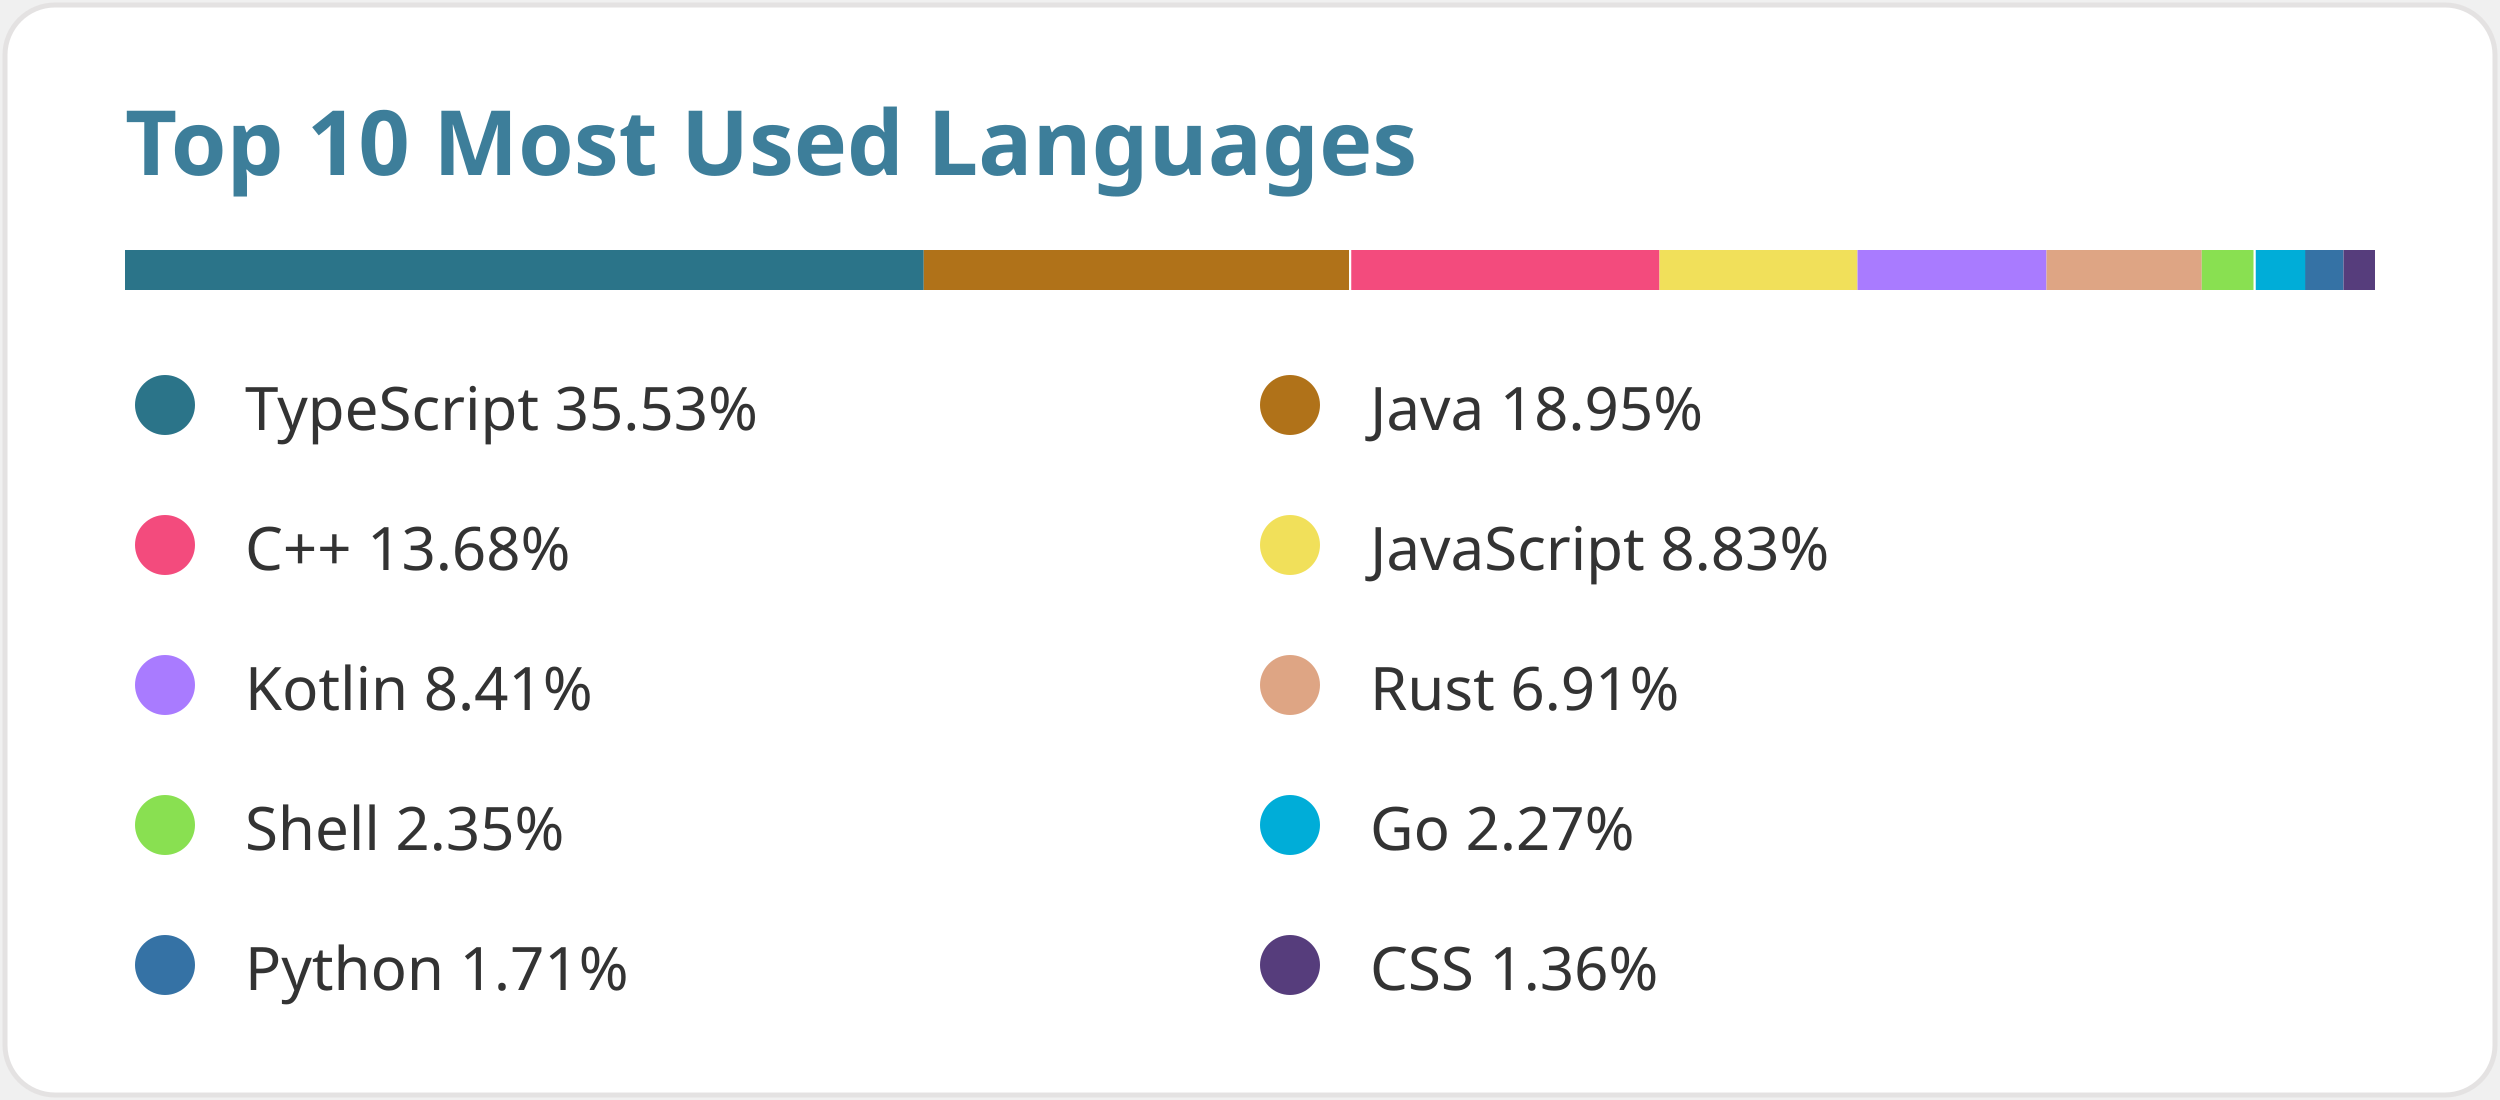
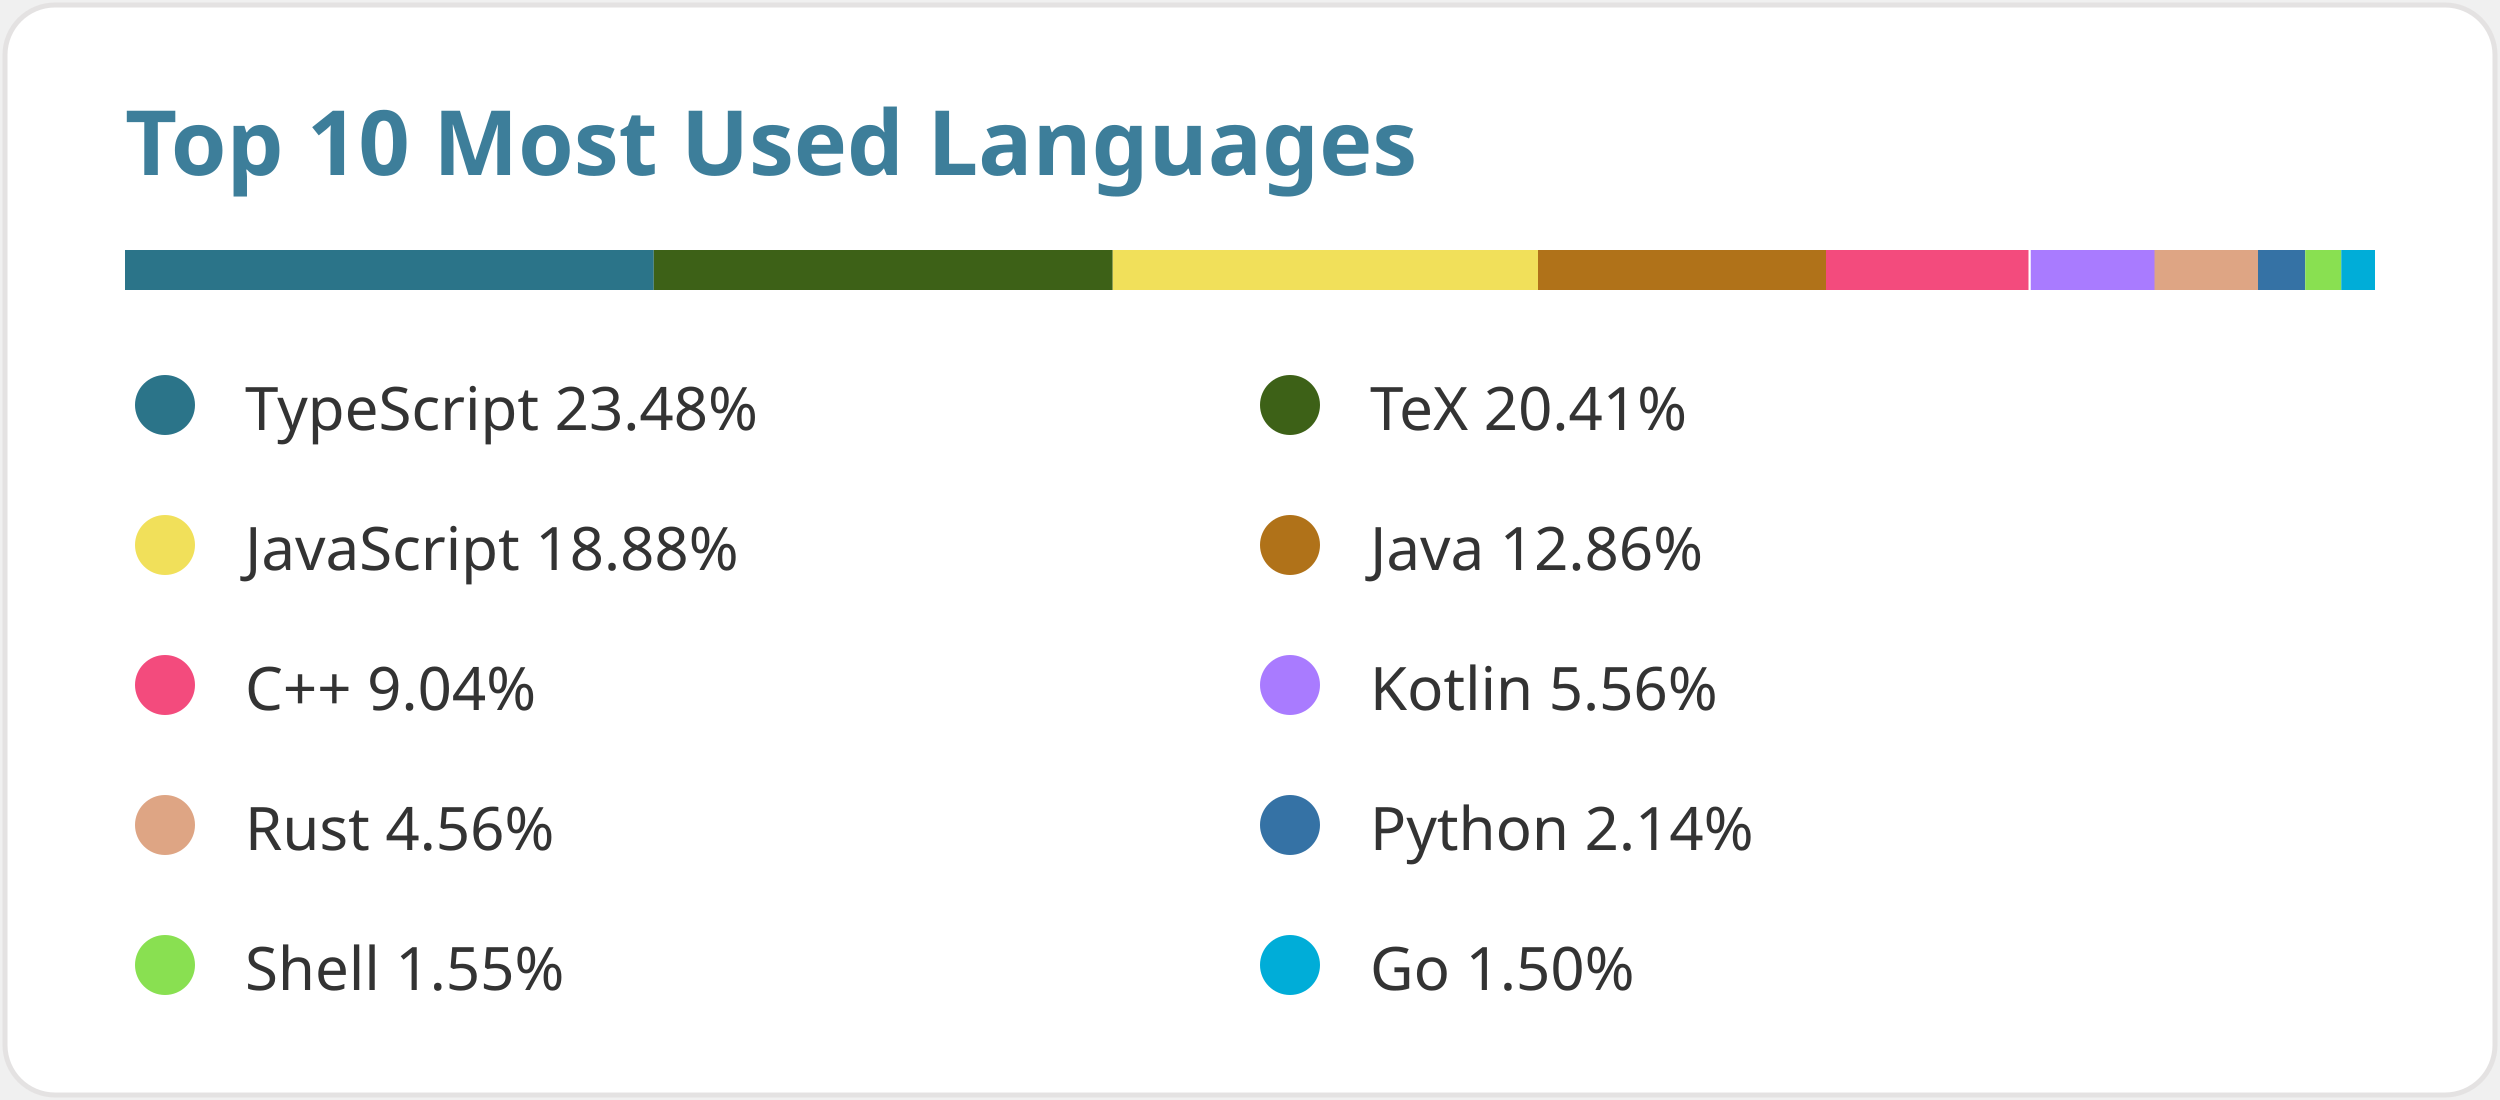
<svg xmlns="http://www.w3.org/2000/svg" width="500" height="220" viewBox="0 0 500 220" data-reactroot="">
  <style>text { font-family: 'Segoe UI', Ubuntu, Sans-Serif; fill: #333333; font-size: 12px; font-weight: 400; }</style>
  <rect width="498" height="218" x="1" y="1" rx="10" fill="#ffffff" stroke="#e4e2e2" />
  <text x="25" y="35" style="fill:#3d7e9a;font-size:18px;font-weight:600">Top 10 Most Used Languages</text>
  <g transform="translate(25, 50) scale(450, 8)">
-     <rect fill="#2b7489" x="0" width="0.355" height="1" />
-     <rect fill="#b07219" x="0.355" width="0.189" height="1" />
-     <rect fill="#f34b7d" x="0.545" width="0.137" height="1" />
-     <rect fill="#f1e05a" x="0.682" width="0.088" height="1" />
-     <rect fill="#A97BFF" x="0.77" width="0.084" height="1" />
-     <rect fill="#dea584" x="0.854" width="0.069" height="1" />
-     <rect fill="#89e051" x="0.923" width="0.023" height="1" />
-     <rect fill="#00ADD8" x="0.947" width="0.023" height="1" />
-     <rect fill="#3572A5" x="0.969" width="0.017" height="1" />
-     <rect fill="#563d7c" x="0.986" width="0.014" height="1" />
+     <rect fill="#2b7489" x="0" width="0.235" height="1" />
+     <rect fill="#3D6117" x="0.235" width="0.204" height="1" />
+     <rect fill="#f1e05a" x="0.439" width="0.189" height="1" />
+     <rect fill="#b07219" x="0.628" width="0.129" height="1" />
+     <rect fill="#f34b7d" x="0.756" width="0.09" height="1" />
+     <rect fill="#A97BFF" x="0.847" width="0.056" height="1" />
+     <rect fill="#dea584" x="0.902" width="0.046" height="1" />
+     <rect fill="#3572A5" x="0.948" width="0.021" height="1" />
+     <rect fill="#89e051" x="0.969" width="0.016" height="1" />
+     <rect fill="#00ADD8" x="0.985" width="0.015" height="1" />
  </g>
  <g transform="translate(25, 75)">
    <circle cx="8" cy="6" r="6" fill="#2b7489" />
-     <text x="24" y="11">TypeScript 35.53%</text>
+     <text x="24" y="11">TypeScript 23.48%</text>
  </g>
  <g transform="translate(250, 75)">
-     <circle cx="8" cy="6" r="6" fill="#b07219" />
-     <text x="24" y="11">Java 18.95%</text>
+     <circle cx="8" cy="6" r="6" fill="#3D6117" />
+     <text x="24" y="11">TeX 20.41%</text>
  </g>
  <g transform="translate(25, 103)">
-     <circle cx="8" cy="6" r="6" fill="#f34b7d" />
-     <text x="24" y="11">C++ 13.68%</text>
+     <circle cx="8" cy="6" r="6" fill="#f1e05a" />
+     <text x="24" y="11">JavaScript 18.88%</text>
  </g>
  <g transform="translate(250, 103)">
-     <circle cx="8" cy="6" r="6" fill="#f1e05a" />
-     <text x="24" y="11">JavaScript 8.83%</text>
+     <circle cx="8" cy="6" r="6" fill="#b07219" />
+     <text x="24" y="11">Java 12.86%</text>
  </g>
  <g transform="translate(25, 131)">
-     <circle cx="8" cy="6" r="6" fill="#A97BFF" />
-     <text x="24" y="11">Kotlin 8.41%</text>
+     <circle cx="8" cy="6" r="6" fill="#f34b7d" />
+     <text x="24" y="11">C++ 9.04%</text>
  </g>
  <g transform="translate(250, 131)">
-     <circle cx="8" cy="6" r="6" fill="#dea584" />
-     <text x="24" y="11">Rust 6.91%</text>
+     <circle cx="8" cy="6" r="6" fill="#A97BFF" />
+     <text x="24" y="11">Kotlin 5.56%</text>
  </g>
  <g transform="translate(25, 159)">
-     <circle cx="8" cy="6" r="6" fill="#89e051" />
-     <text x="24" y="11">Shell 2.35%</text>
+     <circle cx="8" cy="6" r="6" fill="#dea584" />
+     <text x="24" y="11">Rust 4.56%</text>
  </g>
  <g transform="translate(250, 159)">
-     <circle cx="8" cy="6" r="6" fill="#00ADD8" />
-     <text x="24" y="11">Go 2.27%</text>
+     <circle cx="8" cy="6" r="6" fill="#3572A5" />
+     <text x="24" y="11">Python 2.14%</text>
  </g>
  <g transform="translate(25, 187)">
-     <circle cx="8" cy="6" r="6" fill="#3572A5" />
-     <text x="24" y="11">Python 1.71%</text>
+     <circle cx="8" cy="6" r="6" fill="#89e051" />
+     <text x="24" y="11">Shell 1.55%</text>
  </g>
  <g transform="translate(250, 187)">
-     <circle cx="8" cy="6" r="6" fill="#563d7c" />
-     <text x="24" y="11">CSS 1.36%</text>
+     <circle cx="8" cy="6" r="6" fill="#00ADD8" />
+     <text x="24" y="11">Go 1.50%</text>
  </g>
</svg>
